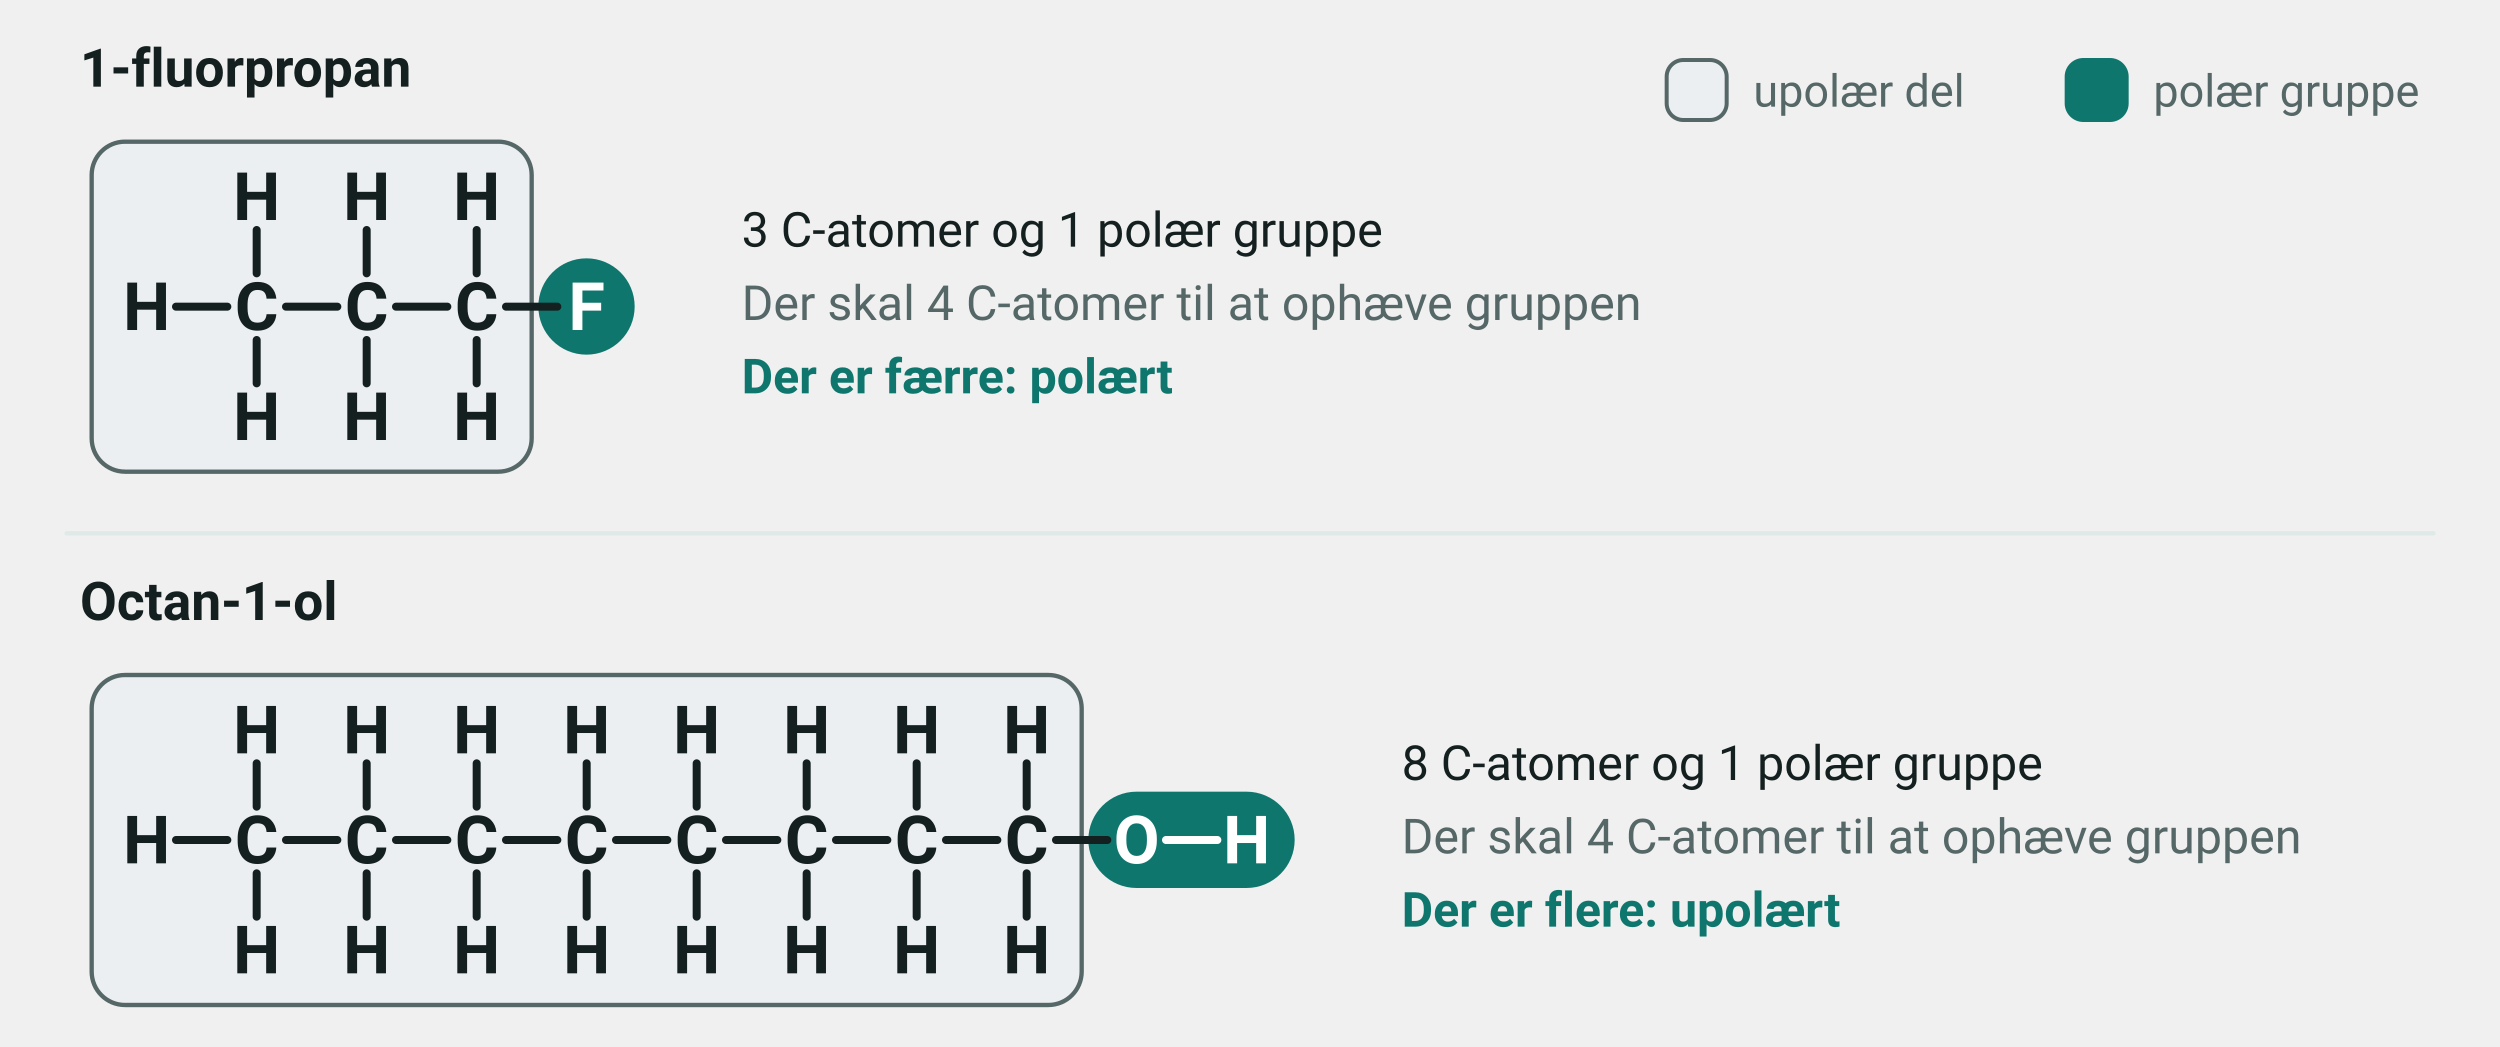
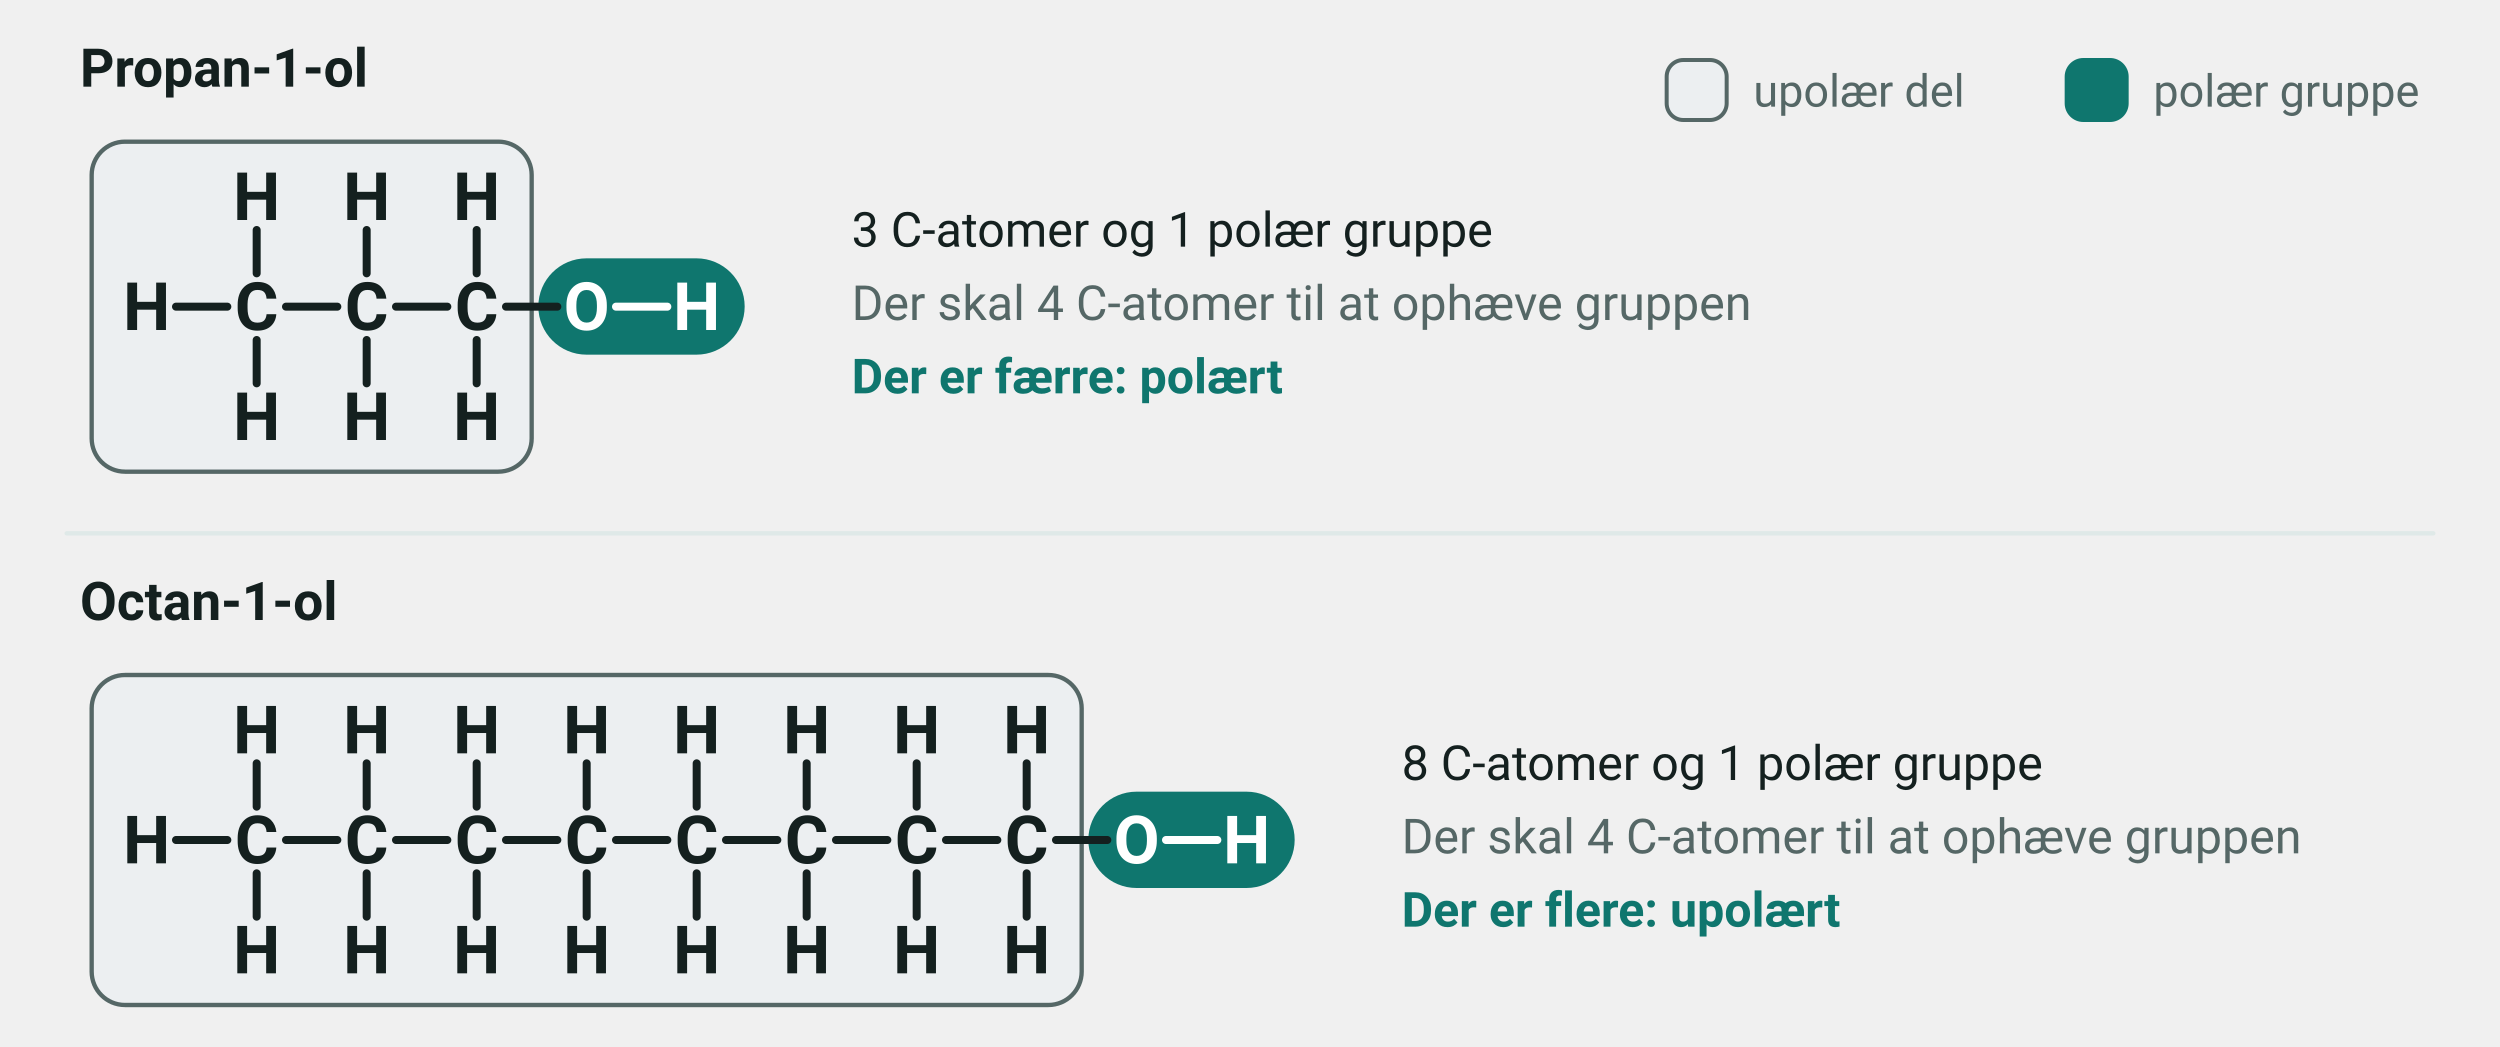
<svg xmlns="http://www.w3.org/2000/svg" viewBox="0 0 750 314" width="750" height="314" font-family="'Segoe UI', Roboto, 'Helvetica Neue', Arial, sans-serif" role="img" aria-label="To store molekyler tegnet som stregformler, hvor carbonatomerne tælles op mod de polære grupper">
  <text x="24.0" y="26.0" font-size="16" text-anchor="start" fill="#14201f" font-weight="700">
-     <tspan>1-fluorpropan</tspan>
+     <tspan>Propan-1-ol</tspan>
  </text>
  <rect x="27.5" y="42.5" width="132.0" height="99.0" rx="10" fill="#eceff1" stroke="#556766" stroke-width="1.3" />
-   <rect x="162.1" y="78.1" width="27.7" height="27.7" rx="13.86" fill="#0f766e" stroke="#0f766e" stroke-width="1.2" />
+   <rect x="162.1" y="78.1" width="60.7" height="27.7" rx="13.86" fill="#0f766e" stroke="#0f766e" stroke-width="1.2" />
+   <line x1="184.8" y1="92.0" x2="200.2" y2="92.0" stroke="#ffffff" stroke-width="2.4" stroke-linecap="round" />
  <line x1="77.0" y1="82.0" x2="77.0" y2="69.0" stroke="#14201f" stroke-width="2.4" stroke-linecap="round" />
  <line x1="77.0" y1="102.0" x2="77.0" y2="115.0" stroke="#14201f" stroke-width="2.4" stroke-linecap="round" />
  <line x1="110.0" y1="82.0" x2="110.0" y2="69.0" stroke="#14201f" stroke-width="2.4" stroke-linecap="round" />
  <line x1="110.0" y1="102.0" x2="110.0" y2="115.0" stroke="#14201f" stroke-width="2.4" stroke-linecap="round" />
  <line x1="85.8" y1="92.0" x2="101.2" y2="92.0" stroke="#14201f" stroke-width="2.4" stroke-linecap="round" />
  <line x1="143.0" y1="82.0" x2="143.0" y2="69.0" stroke="#14201f" stroke-width="2.4" stroke-linecap="round" />
  <line x1="143.0" y1="102.0" x2="143.0" y2="115.0" stroke="#14201f" stroke-width="2.4" stroke-linecap="round" />
  <line x1="118.8" y1="92.0" x2="134.2" y2="92.0" stroke="#14201f" stroke-width="2.4" stroke-linecap="round" />
  <line x1="52.8" y1="92.0" x2="68.2" y2="92.0" stroke="#14201f" stroke-width="2.4" stroke-linecap="round" />
  <line x1="151.8" y1="92.0" x2="167.2" y2="92.0" stroke="#14201f" stroke-width="2.4" stroke-linecap="round" />
  <text x="77.0" y="99.0" font-size="20" text-anchor="middle" fill="#14201f" font-weight="700">
    <tspan>C</tspan>
  </text>
  <text x="77.0" y="66.0" font-size="20" text-anchor="middle" fill="#14201f" font-weight="700">
    <tspan>H</tspan>
  </text>
  <text x="77.0" y="132.0" font-size="20" text-anchor="middle" fill="#14201f" font-weight="700">
    <tspan>H</tspan>
  </text>
  <text x="110.0" y="99.0" font-size="20" text-anchor="middle" fill="#14201f" font-weight="700">
    <tspan>C</tspan>
  </text>
  <text x="110.0" y="66.0" font-size="20" text-anchor="middle" fill="#14201f" font-weight="700">
    <tspan>H</tspan>
  </text>
  <text x="110.0" y="132.0" font-size="20" text-anchor="middle" fill="#14201f" font-weight="700">
    <tspan>H</tspan>
  </text>
  <text x="143.0" y="99.0" font-size="20" text-anchor="middle" fill="#14201f" font-weight="700">
    <tspan>C</tspan>
  </text>
  <text x="143.0" y="66.0" font-size="20" text-anchor="middle" fill="#14201f" font-weight="700">
    <tspan>H</tspan>
  </text>
  <text x="143.0" y="132.0" font-size="20" text-anchor="middle" fill="#14201f" font-weight="700">
    <tspan>H</tspan>
  </text>
  <text x="44.0" y="99.0" font-size="20" text-anchor="middle" fill="#14201f" font-weight="700">
    <tspan>H</tspan>
  </text>
  <text x="176.0" y="99.0" font-size="20" text-anchor="middle" fill="#ffffff" font-weight="700">
-     <tspan>F</tspan>
+     <tspan>O</tspan>
  </text>
-   <text x="222.5" y="74.0" font-size="14.5" text-anchor="start" fill="#14201f">
+   <text x="209.0" y="99.0" font-size="20" text-anchor="middle" fill="#ffffff" font-weight="700">
+     <tspan>H</tspan>
+   </text>
+   <text x="255.5" y="74.0" font-size="14.5" text-anchor="start" fill="#14201f">
    <tspan>3 C-atomer og 1 polær gruppe</tspan>
  </text>
-   <text x="222.5" y="96.0" font-size="14.5" text-anchor="start" fill="#556766">
+   <text x="255.5" y="96.0" font-size="14.5" text-anchor="start" fill="#556766">
    <tspan>Der skal 4 C-atomer til at ophæve gruppen</tspan>
  </text>
-   <text x="222.5" y="118.0" font-size="14.5" text-anchor="start" fill="#0f766e" font-weight="700">
+   <text x="255.5" y="118.0" font-size="14.5" text-anchor="start" fill="#0f766e" font-weight="700">
    <tspan>Der er færre: polært</tspan>
  </text>
  <line x1="20.0" y1="160.0" x2="730.0" y2="160.0" stroke="#dfe9e8" stroke-width="1.3" stroke-linecap="round" />
  <text x="24.0" y="186.0" font-size="16" text-anchor="start" fill="#14201f" font-weight="700">
    <tspan>Octan-1-ol</tspan>
  </text>
  <rect x="27.5" y="202.5" width="297.0" height="99.0" rx="10" fill="#eceff1" stroke="#556766" stroke-width="1.3" />
  <rect x="327.1" y="238.1" width="60.7" height="27.7" rx="13.86" fill="#0f766e" stroke="#0f766e" stroke-width="1.2" />
  <line x1="349.8" y1="252.0" x2="365.2" y2="252.0" stroke="#ffffff" stroke-width="2.4" stroke-linecap="round" />
  <line x1="77.0" y1="242.0" x2="77.0" y2="229.0" stroke="#14201f" stroke-width="2.4" stroke-linecap="round" />
  <line x1="77.0" y1="262.0" x2="77.0" y2="275.0" stroke="#14201f" stroke-width="2.4" stroke-linecap="round" />
  <line x1="110.0" y1="242.0" x2="110.0" y2="229.0" stroke="#14201f" stroke-width="2.4" stroke-linecap="round" />
  <line x1="110.0" y1="262.0" x2="110.0" y2="275.0" stroke="#14201f" stroke-width="2.4" stroke-linecap="round" />
  <line x1="85.8" y1="252.0" x2="101.2" y2="252.0" stroke="#14201f" stroke-width="2.4" stroke-linecap="round" />
  <line x1="143.0" y1="242.0" x2="143.0" y2="229.0" stroke="#14201f" stroke-width="2.4" stroke-linecap="round" />
  <line x1="143.0" y1="262.0" x2="143.0" y2="275.0" stroke="#14201f" stroke-width="2.4" stroke-linecap="round" />
  <line x1="118.8" y1="252.0" x2="134.2" y2="252.0" stroke="#14201f" stroke-width="2.4" stroke-linecap="round" />
  <line x1="176.0" y1="242.0" x2="176.0" y2="229.0" stroke="#14201f" stroke-width="2.4" stroke-linecap="round" />
  <line x1="176.0" y1="262.0" x2="176.0" y2="275.0" stroke="#14201f" stroke-width="2.4" stroke-linecap="round" />
  <line x1="151.8" y1="252.0" x2="167.2" y2="252.0" stroke="#14201f" stroke-width="2.4" stroke-linecap="round" />
  <line x1="209.0" y1="242.0" x2="209.0" y2="229.0" stroke="#14201f" stroke-width="2.4" stroke-linecap="round" />
  <line x1="209.0" y1="262.0" x2="209.0" y2="275.0" stroke="#14201f" stroke-width="2.4" stroke-linecap="round" />
  <line x1="184.8" y1="252.0" x2="200.2" y2="252.0" stroke="#14201f" stroke-width="2.4" stroke-linecap="round" />
  <line x1="242.0" y1="242.0" x2="242.0" y2="229.0" stroke="#14201f" stroke-width="2.4" stroke-linecap="round" />
  <line x1="242.0" y1="262.0" x2="242.0" y2="275.0" stroke="#14201f" stroke-width="2.4" stroke-linecap="round" />
  <line x1="217.8" y1="252.0" x2="233.2" y2="252.0" stroke="#14201f" stroke-width="2.4" stroke-linecap="round" />
  <line x1="275.0" y1="242.0" x2="275.0" y2="229.0" stroke="#14201f" stroke-width="2.4" stroke-linecap="round" />
  <line x1="275.0" y1="262.0" x2="275.0" y2="275.0" stroke="#14201f" stroke-width="2.4" stroke-linecap="round" />
  <line x1="250.8" y1="252.0" x2="266.2" y2="252.0" stroke="#14201f" stroke-width="2.4" stroke-linecap="round" />
  <line x1="308.0" y1="242.0" x2="308.0" y2="229.0" stroke="#14201f" stroke-width="2.4" stroke-linecap="round" />
  <line x1="308.0" y1="262.0" x2="308.0" y2="275.0" stroke="#14201f" stroke-width="2.4" stroke-linecap="round" />
  <line x1="283.8" y1="252.0" x2="299.2" y2="252.0" stroke="#14201f" stroke-width="2.4" stroke-linecap="round" />
  <line x1="52.8" y1="252.0" x2="68.2" y2="252.0" stroke="#14201f" stroke-width="2.4" stroke-linecap="round" />
  <line x1="316.8" y1="252.0" x2="332.2" y2="252.0" stroke="#14201f" stroke-width="2.4" stroke-linecap="round" />
  <text x="77.0" y="259.0" font-size="20" text-anchor="middle" fill="#14201f" font-weight="700">
    <tspan>C</tspan>
  </text>
  <text x="77.0" y="226.0" font-size="20" text-anchor="middle" fill="#14201f" font-weight="700">
    <tspan>H</tspan>
  </text>
  <text x="77.0" y="292.0" font-size="20" text-anchor="middle" fill="#14201f" font-weight="700">
    <tspan>H</tspan>
  </text>
  <text x="110.0" y="259.0" font-size="20" text-anchor="middle" fill="#14201f" font-weight="700">
    <tspan>C</tspan>
  </text>
  <text x="110.0" y="226.0" font-size="20" text-anchor="middle" fill="#14201f" font-weight="700">
    <tspan>H</tspan>
  </text>
  <text x="110.0" y="292.0" font-size="20" text-anchor="middle" fill="#14201f" font-weight="700">
    <tspan>H</tspan>
  </text>
  <text x="143.0" y="259.0" font-size="20" text-anchor="middle" fill="#14201f" font-weight="700">
    <tspan>C</tspan>
  </text>
  <text x="143.0" y="226.0" font-size="20" text-anchor="middle" fill="#14201f" font-weight="700">
    <tspan>H</tspan>
  </text>
  <text x="143.0" y="292.0" font-size="20" text-anchor="middle" fill="#14201f" font-weight="700">
    <tspan>H</tspan>
  </text>
  <text x="176.0" y="259.0" font-size="20" text-anchor="middle" fill="#14201f" font-weight="700">
    <tspan>C</tspan>
  </text>
  <text x="176.0" y="226.0" font-size="20" text-anchor="middle" fill="#14201f" font-weight="700">
    <tspan>H</tspan>
  </text>
  <text x="176.0" y="292.0" font-size="20" text-anchor="middle" fill="#14201f" font-weight="700">
    <tspan>H</tspan>
  </text>
  <text x="209.0" y="259.0" font-size="20" text-anchor="middle" fill="#14201f" font-weight="700">
    <tspan>C</tspan>
  </text>
  <text x="209.0" y="226.0" font-size="20" text-anchor="middle" fill="#14201f" font-weight="700">
    <tspan>H</tspan>
  </text>
  <text x="209.0" y="292.0" font-size="20" text-anchor="middle" fill="#14201f" font-weight="700">
    <tspan>H</tspan>
  </text>
  <text x="242.0" y="259.0" font-size="20" text-anchor="middle" fill="#14201f" font-weight="700">
    <tspan>C</tspan>
  </text>
  <text x="242.0" y="226.0" font-size="20" text-anchor="middle" fill="#14201f" font-weight="700">
    <tspan>H</tspan>
  </text>
  <text x="242.0" y="292.0" font-size="20" text-anchor="middle" fill="#14201f" font-weight="700">
    <tspan>H</tspan>
  </text>
  <text x="275.0" y="259.0" font-size="20" text-anchor="middle" fill="#14201f" font-weight="700">
    <tspan>C</tspan>
  </text>
  <text x="275.0" y="226.0" font-size="20" text-anchor="middle" fill="#14201f" font-weight="700">
    <tspan>H</tspan>
  </text>
  <text x="275.0" y="292.0" font-size="20" text-anchor="middle" fill="#14201f" font-weight="700">
    <tspan>H</tspan>
  </text>
  <text x="308.0" y="259.0" font-size="20" text-anchor="middle" fill="#14201f" font-weight="700">
    <tspan>C</tspan>
  </text>
  <text x="308.0" y="226.0" font-size="20" text-anchor="middle" fill="#14201f" font-weight="700">
    <tspan>H</tspan>
  </text>
  <text x="308.0" y="292.0" font-size="20" text-anchor="middle" fill="#14201f" font-weight="700">
    <tspan>H</tspan>
  </text>
  <text x="44.0" y="259.0" font-size="20" text-anchor="middle" fill="#14201f" font-weight="700">
    <tspan>H</tspan>
  </text>
  <text x="341.0" y="259.0" font-size="20" text-anchor="middle" fill="#ffffff" font-weight="700">
    <tspan>O</tspan>
  </text>
  <text x="374.0" y="259.0" font-size="20" text-anchor="middle" fill="#ffffff" font-weight="700">
    <tspan>H</tspan>
  </text>
  <text x="420.5" y="234.0" font-size="14.5" text-anchor="start" fill="#14201f">
    <tspan>8 C-atomer og 1 polær gruppe</tspan>
  </text>
  <text x="420.5" y="256.0" font-size="14.5" text-anchor="start" fill="#556766">
    <tspan>Der skal 4 C-atomer til at ophæve gruppen</tspan>
  </text>
  <text x="420.5" y="278.0" font-size="14.5" text-anchor="start" fill="#0f766e" font-weight="700">
    <tspan>Der er flere: upolært</tspan>
  </text>
  <rect x="500.0" y="18.0" width="18.0" height="18.0" rx="5" fill="#eceff1" stroke="#556766" stroke-width="1.2" />
  <text x="526.0" y="32.0" font-size="13.5" text-anchor="start" fill="#556766">
    <tspan>upolær del</tspan>
  </text>
  <rect x="620.0" y="18.0" width="18.0" height="18.0" rx="5" fill="#0f766e" stroke="#0f766e" stroke-width="1.2" />
  <text x="646.0" y="32.0" font-size="13.5" text-anchor="start" fill="#556766">
    <tspan>polær gruppe</tspan>
  </text>
</svg>
